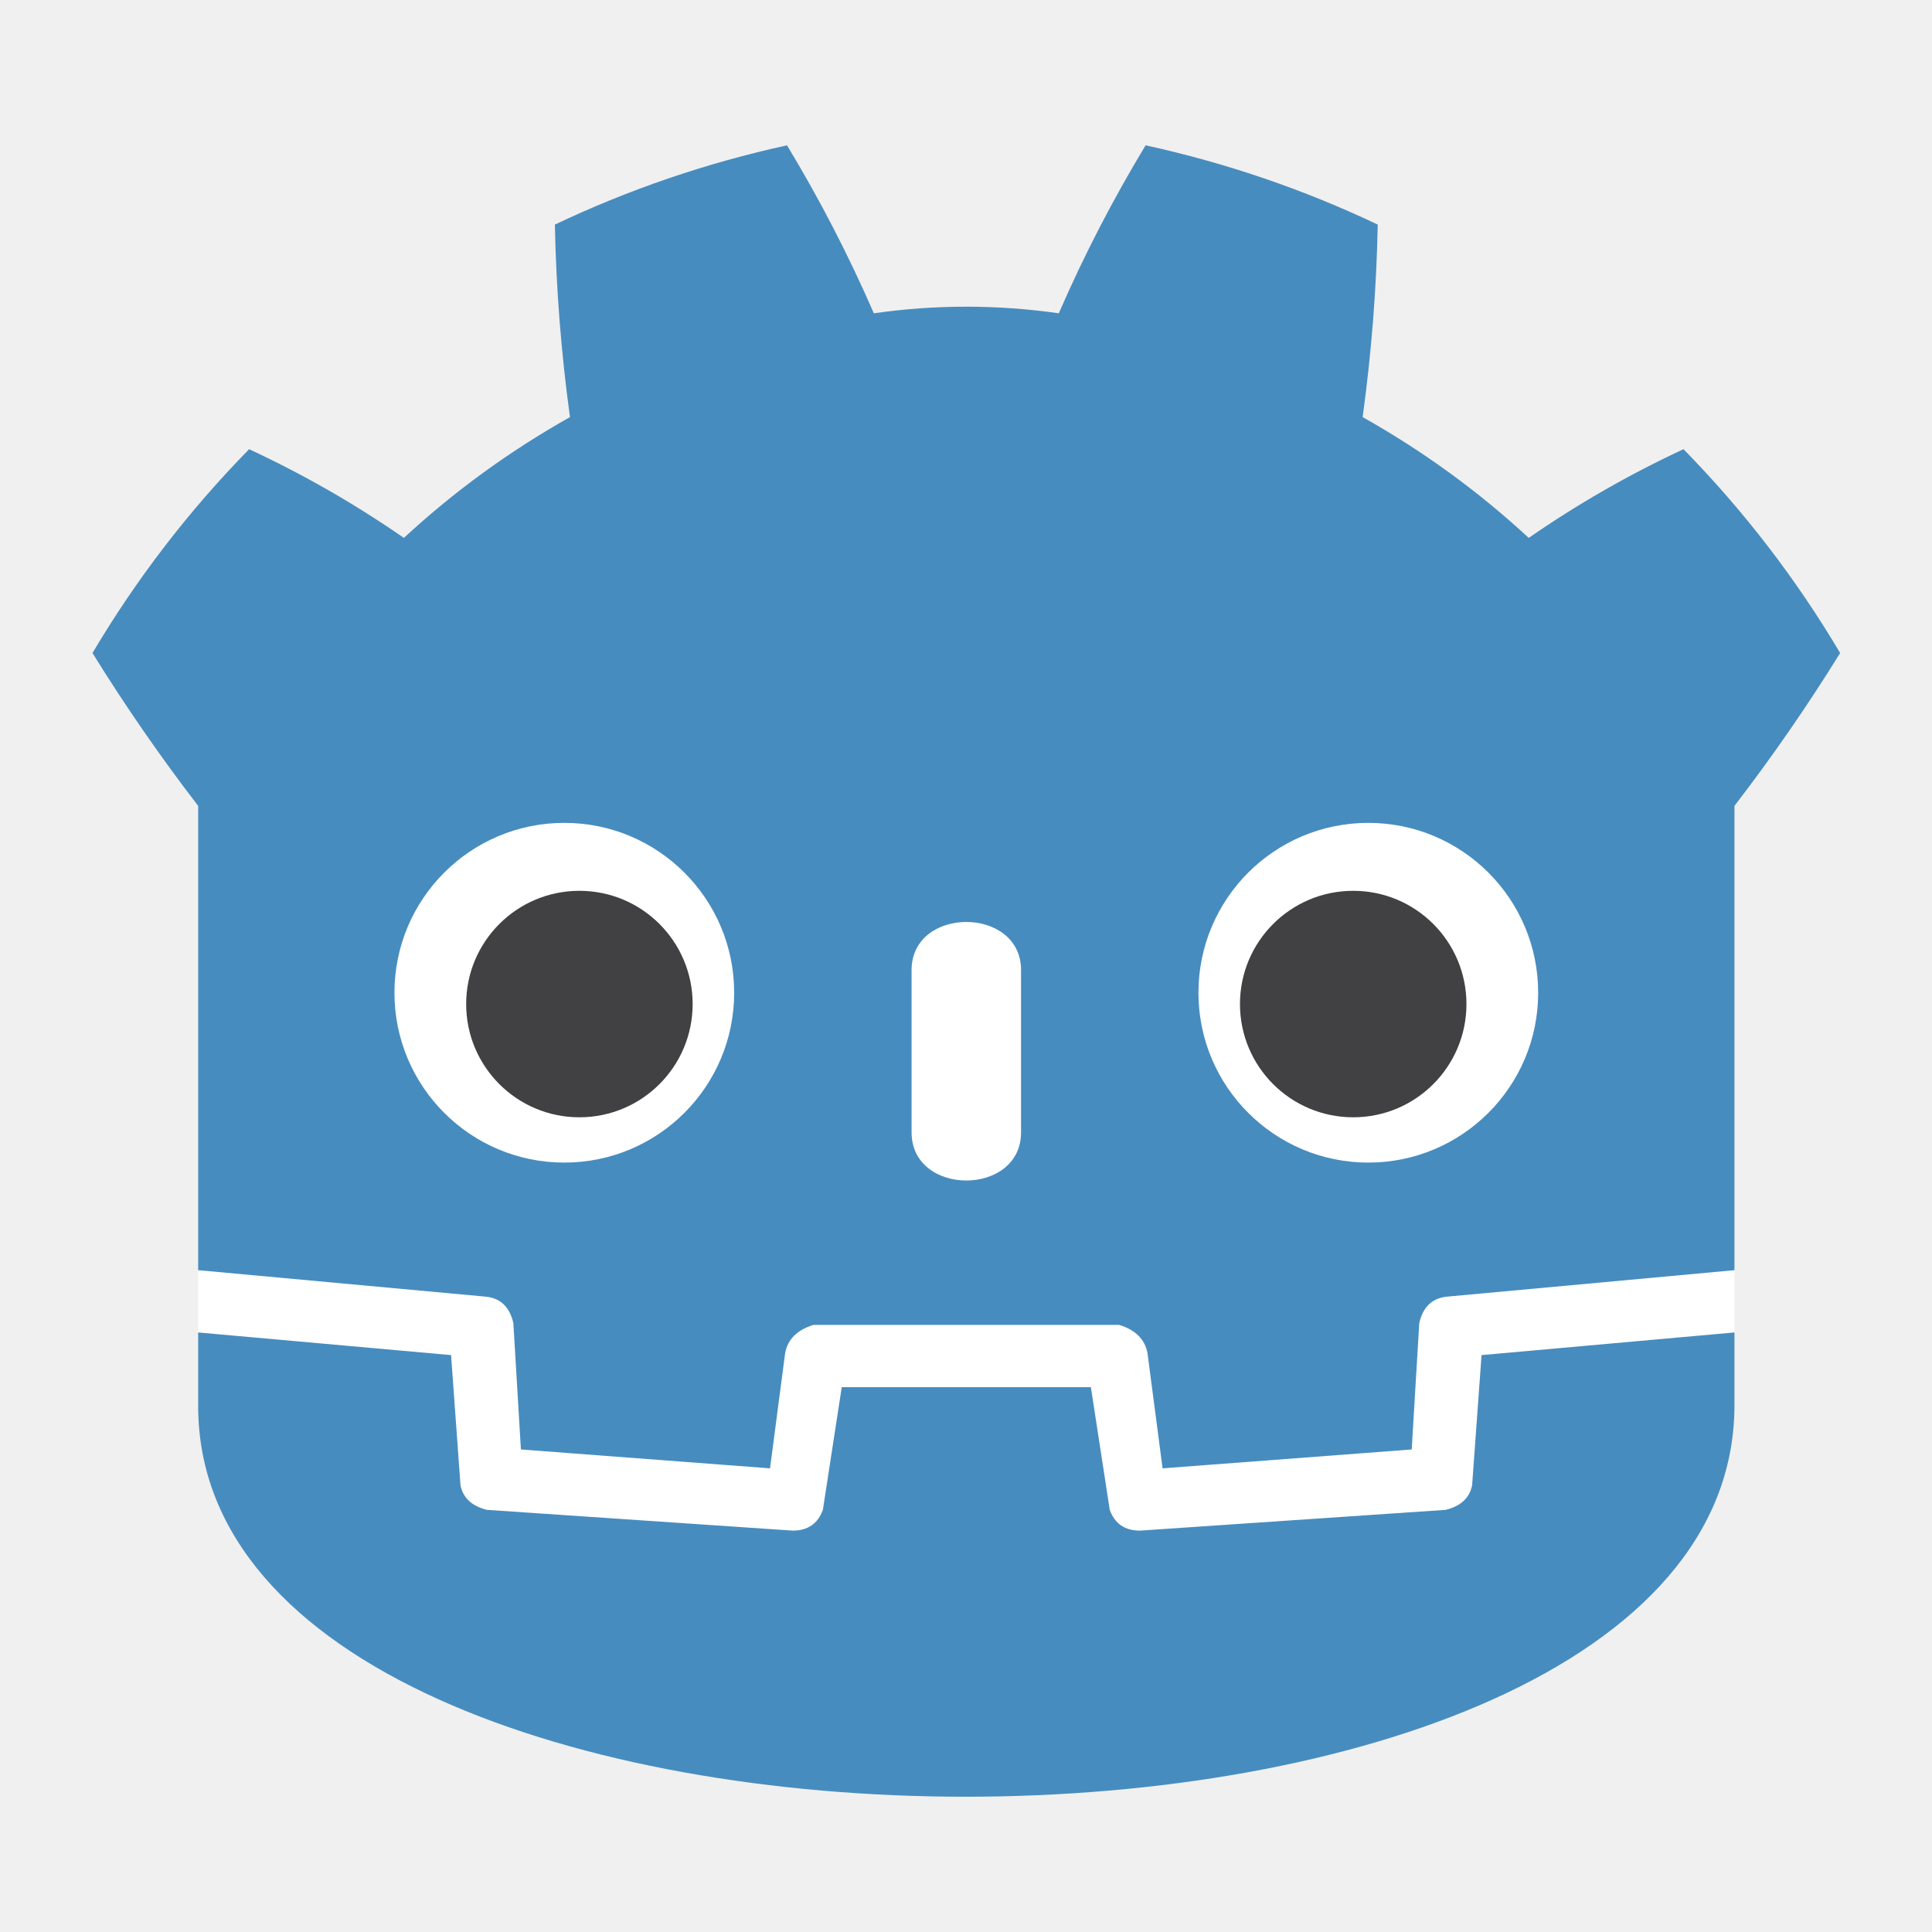
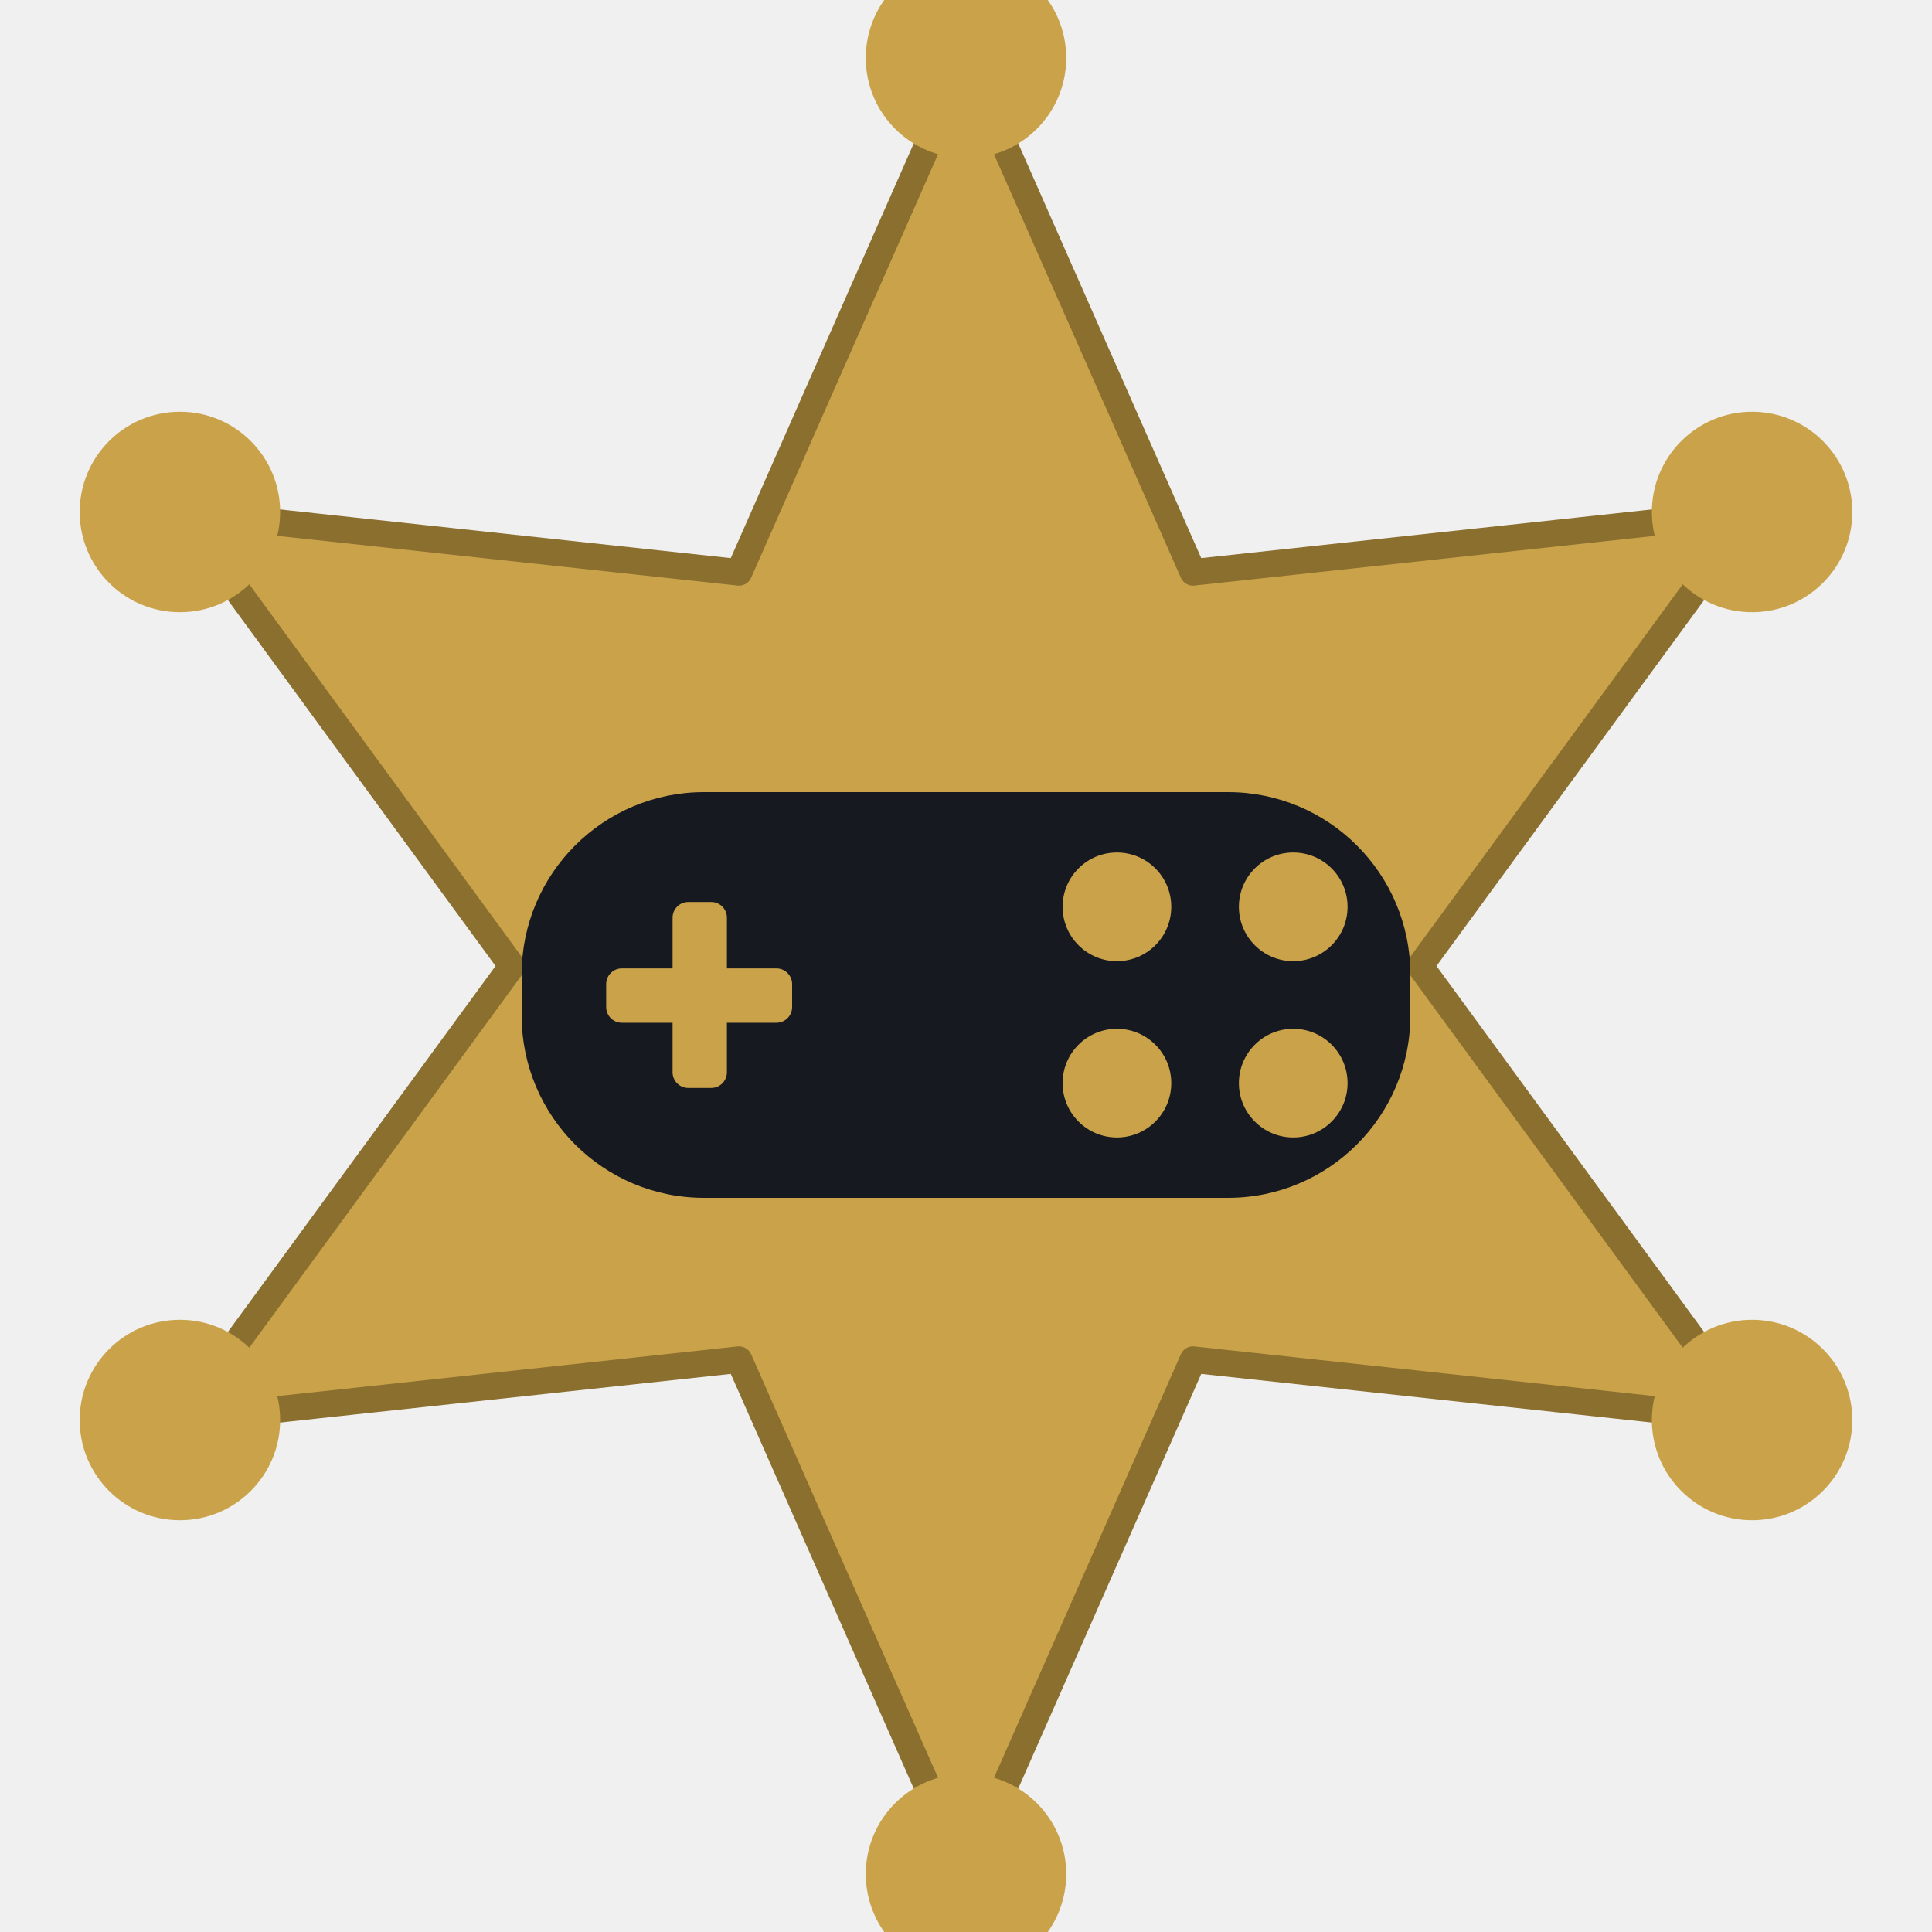
- <svg xmlns="http://www.w3.org/2000/svg" width="16" height="16">
-   <g fill="#fff" transform="scale(.01563)">
-     <path d="M105 673v33q407 354 814 0v-33z" />
-     <path fill="#478cbf" d="m105 673 152 14q12 1 15 14l4 67 132 10 8-61q2-11 15-15h162q13 4 15 15l8 61 132-10 4-67q3-13 15-14l152-14V427q30-39 56-81-35-59-83-108-43 20-82 47-40-37-88-64 7-51 8-102-59-28-123-42-26 43-46 89-49-7-98 0-20-46-46-89-64 14-123 42 1 51 8 102-48 27-88 64-39-27-82-47-48 49-83 108 26 42 56 81zm0 33v39c0 276 813 276 814 0v-39l-134 12-5 69q-2 10-14 13l-162 11q-12 0-16-11l-10-65H446l-10 65q-4 11-16 11l-162-11q-12-3-14-13l-5-69z" />
-     <path d="M483 600c0 34 58 34 58 0v-86c0-34-58-34-58 0z" />
-     <circle cx="725" cy="526" r="90" />
-     <circle cx="299" cy="526" r="90" />
-   </g>
-   <g fill="#414042" transform="scale(.01563)">
-     <circle cx="307" cy="532" r="60" />
-     <circle cx="717" cy="532" r="60" />
-   </g>
+ <svg xmlns="http://www.w3.org/2000/svg" width="16" height="16" viewBox="0 0 16 16" role="img" aria-label="Game Master">
+   <polygon points="8.00,0.48 9.88,4.74 14.51,4.24 11.76,8.00 14.51,11.76 9.88,11.26 8.00,15.52 6.12,11.26 1.49,11.76 4.24,8.00 1.49,4.24 6.12,4.74" fill="#c9a24a" stroke="#8a6f2e" stroke-width="0.22" stroke-linejoin="round" />
+   <circle cx="8.00" cy="0.48" r="0.83" fill="#c9a24a" />
+   <circle cx="14.51" cy="4.24" r="0.83" fill="#c9a24a" />
+   <circle cx="14.51" cy="11.76" r="0.83" fill="#c9a24a" />
+   <circle cx="8.00" cy="15.52" r="0.83" fill="#c9a24a" />
+   <circle cx="1.49" cy="11.76" r="0.83" fill="#c9a24a" />
+   <circle cx="1.49" cy="4.24" r="0.83" fill="#c9a24a" />
+   <rect x="4.32" y="6.56" width="7.36" height="3.36" rx="1.51" fill="#171921" />
+   <rect x="5.57" y="7.47" width="0.45" height="1.54" rx="0.13" fill="#c9a24a" />
+   <rect x="5.02" y="8.02" width="1.54" height="0.45" rx="0.13" fill="#c9a24a" />
+   <circle cx="9.25" cy="7.51" r="0.45" fill="#c9a24a" />
+   <circle cx="10.71" cy="7.51" r="0.45" fill="#c9a24a" />
+   <circle cx="9.25" cy="8.97" r="0.45" fill="#c9a24a" />
+   <circle cx="10.71" cy="8.97" r="0.45" fill="#c9a24a" />
</svg>
